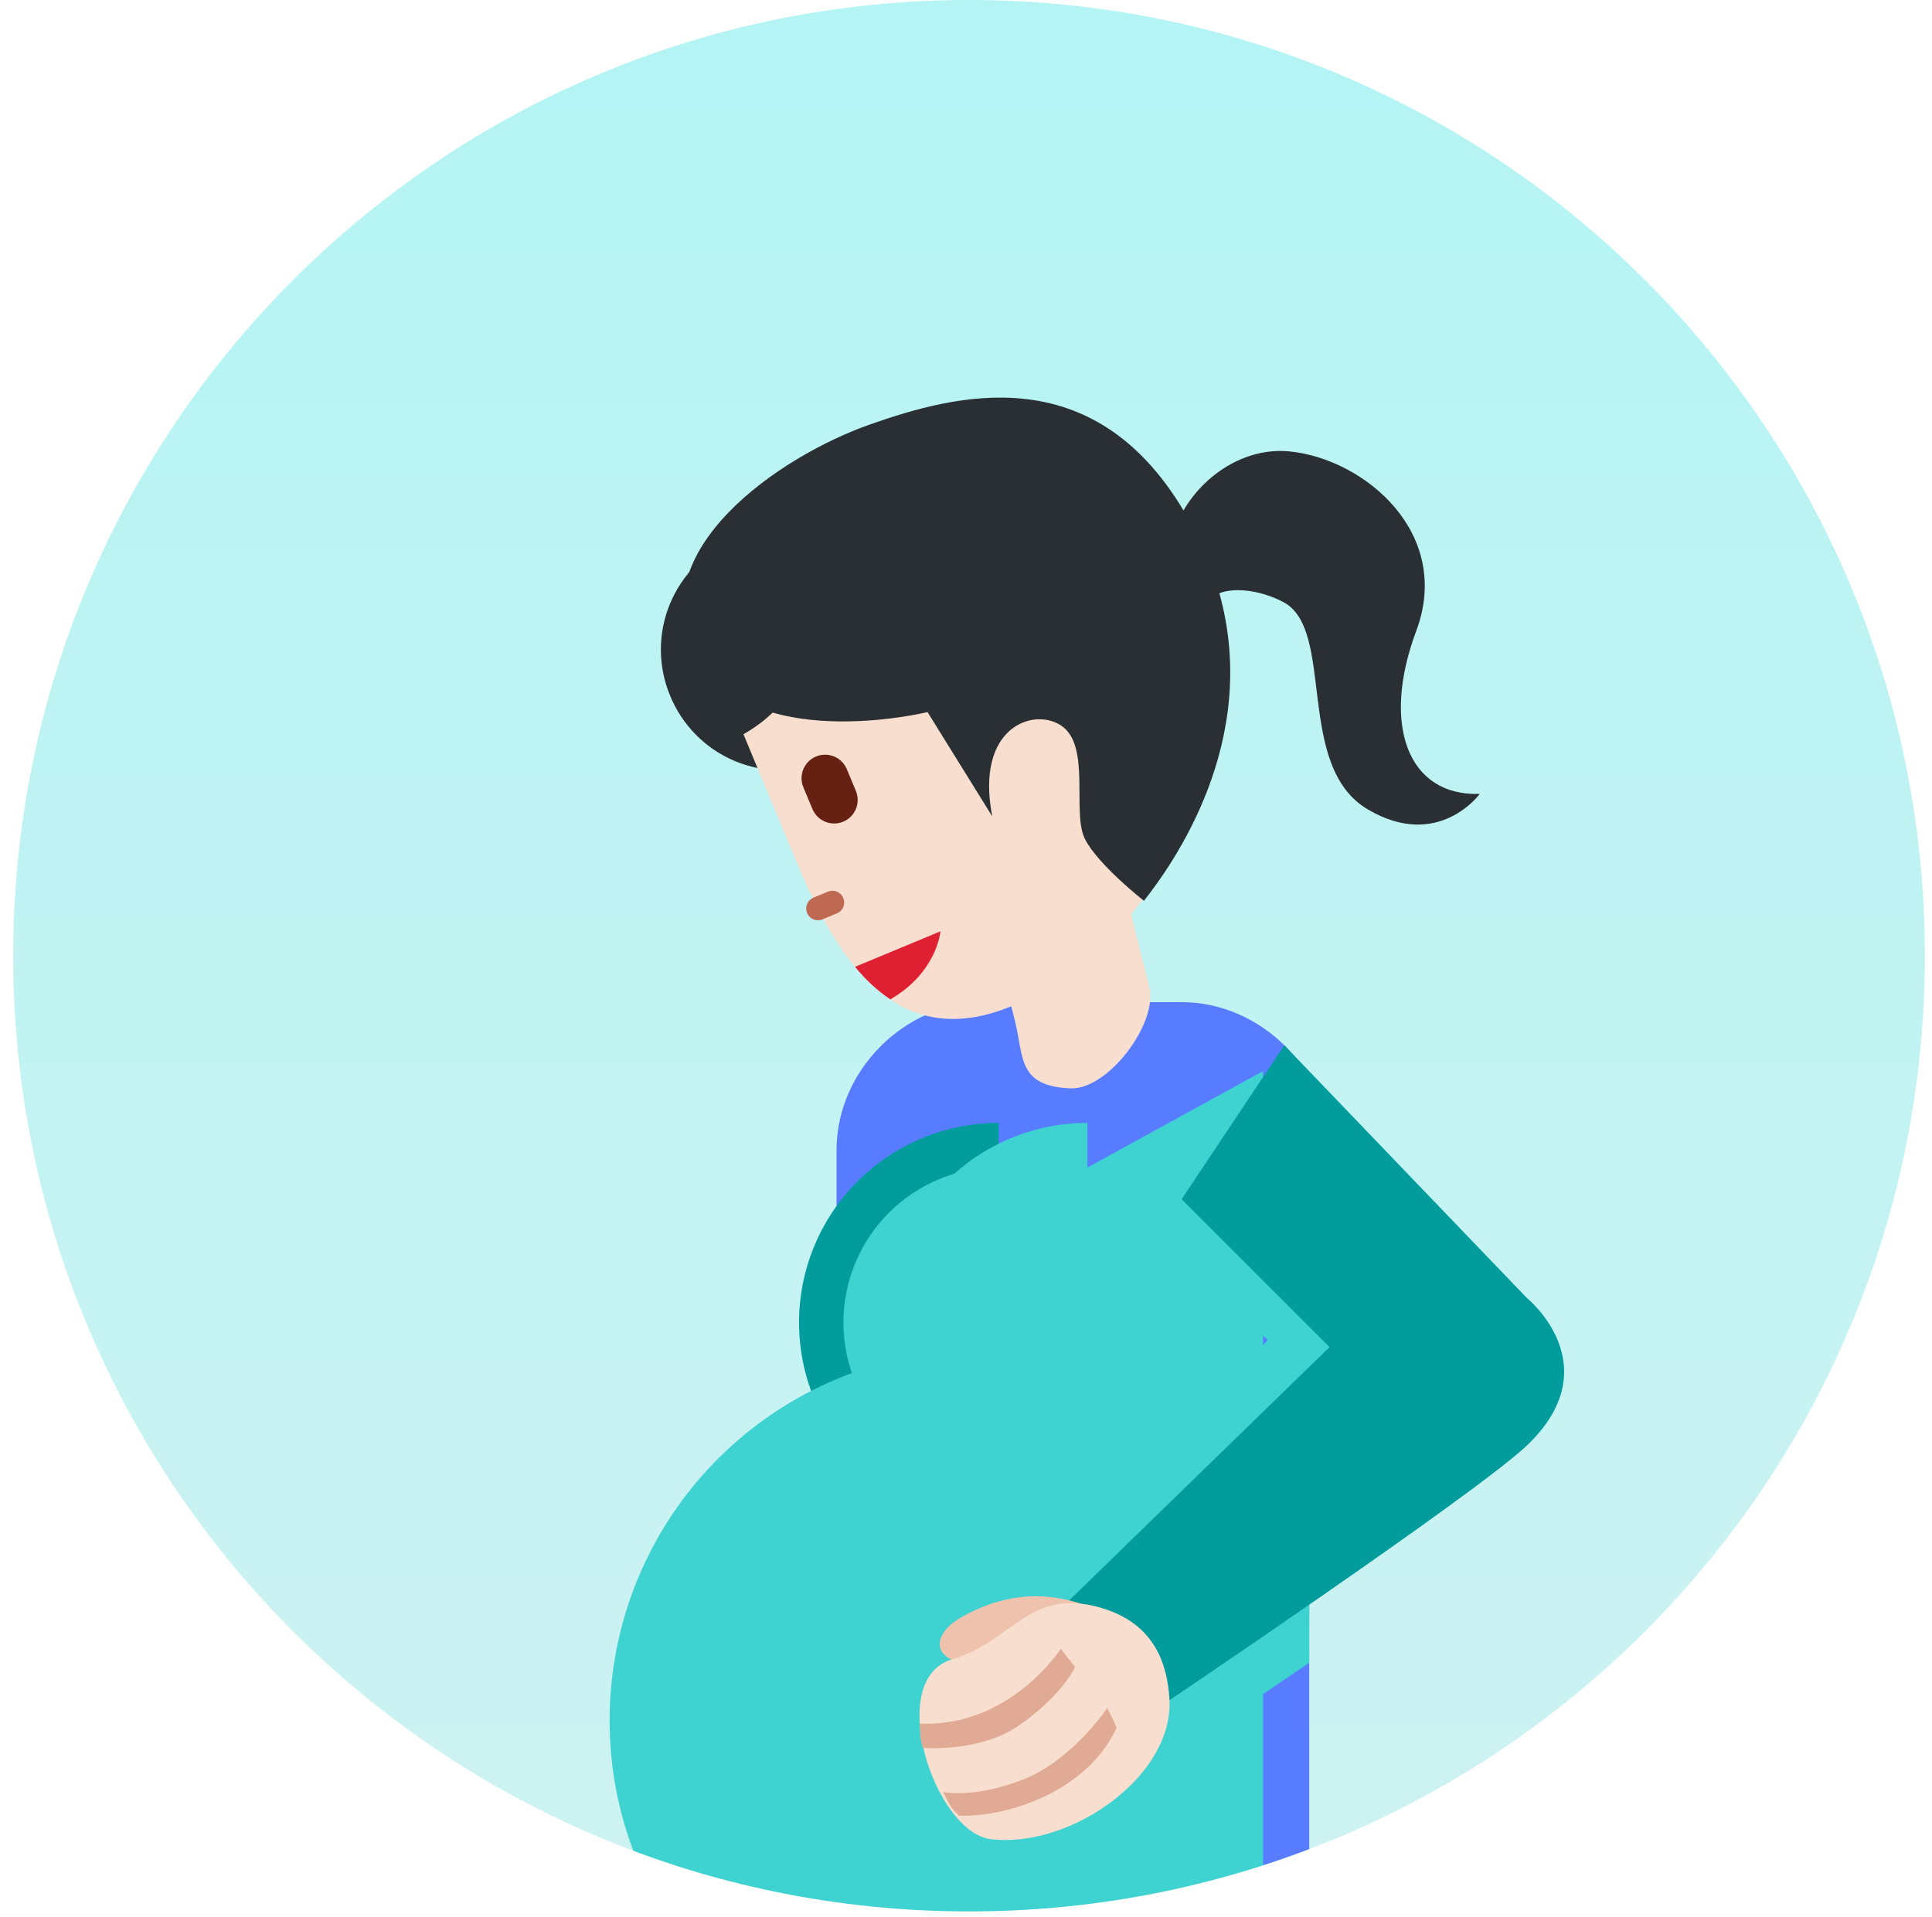
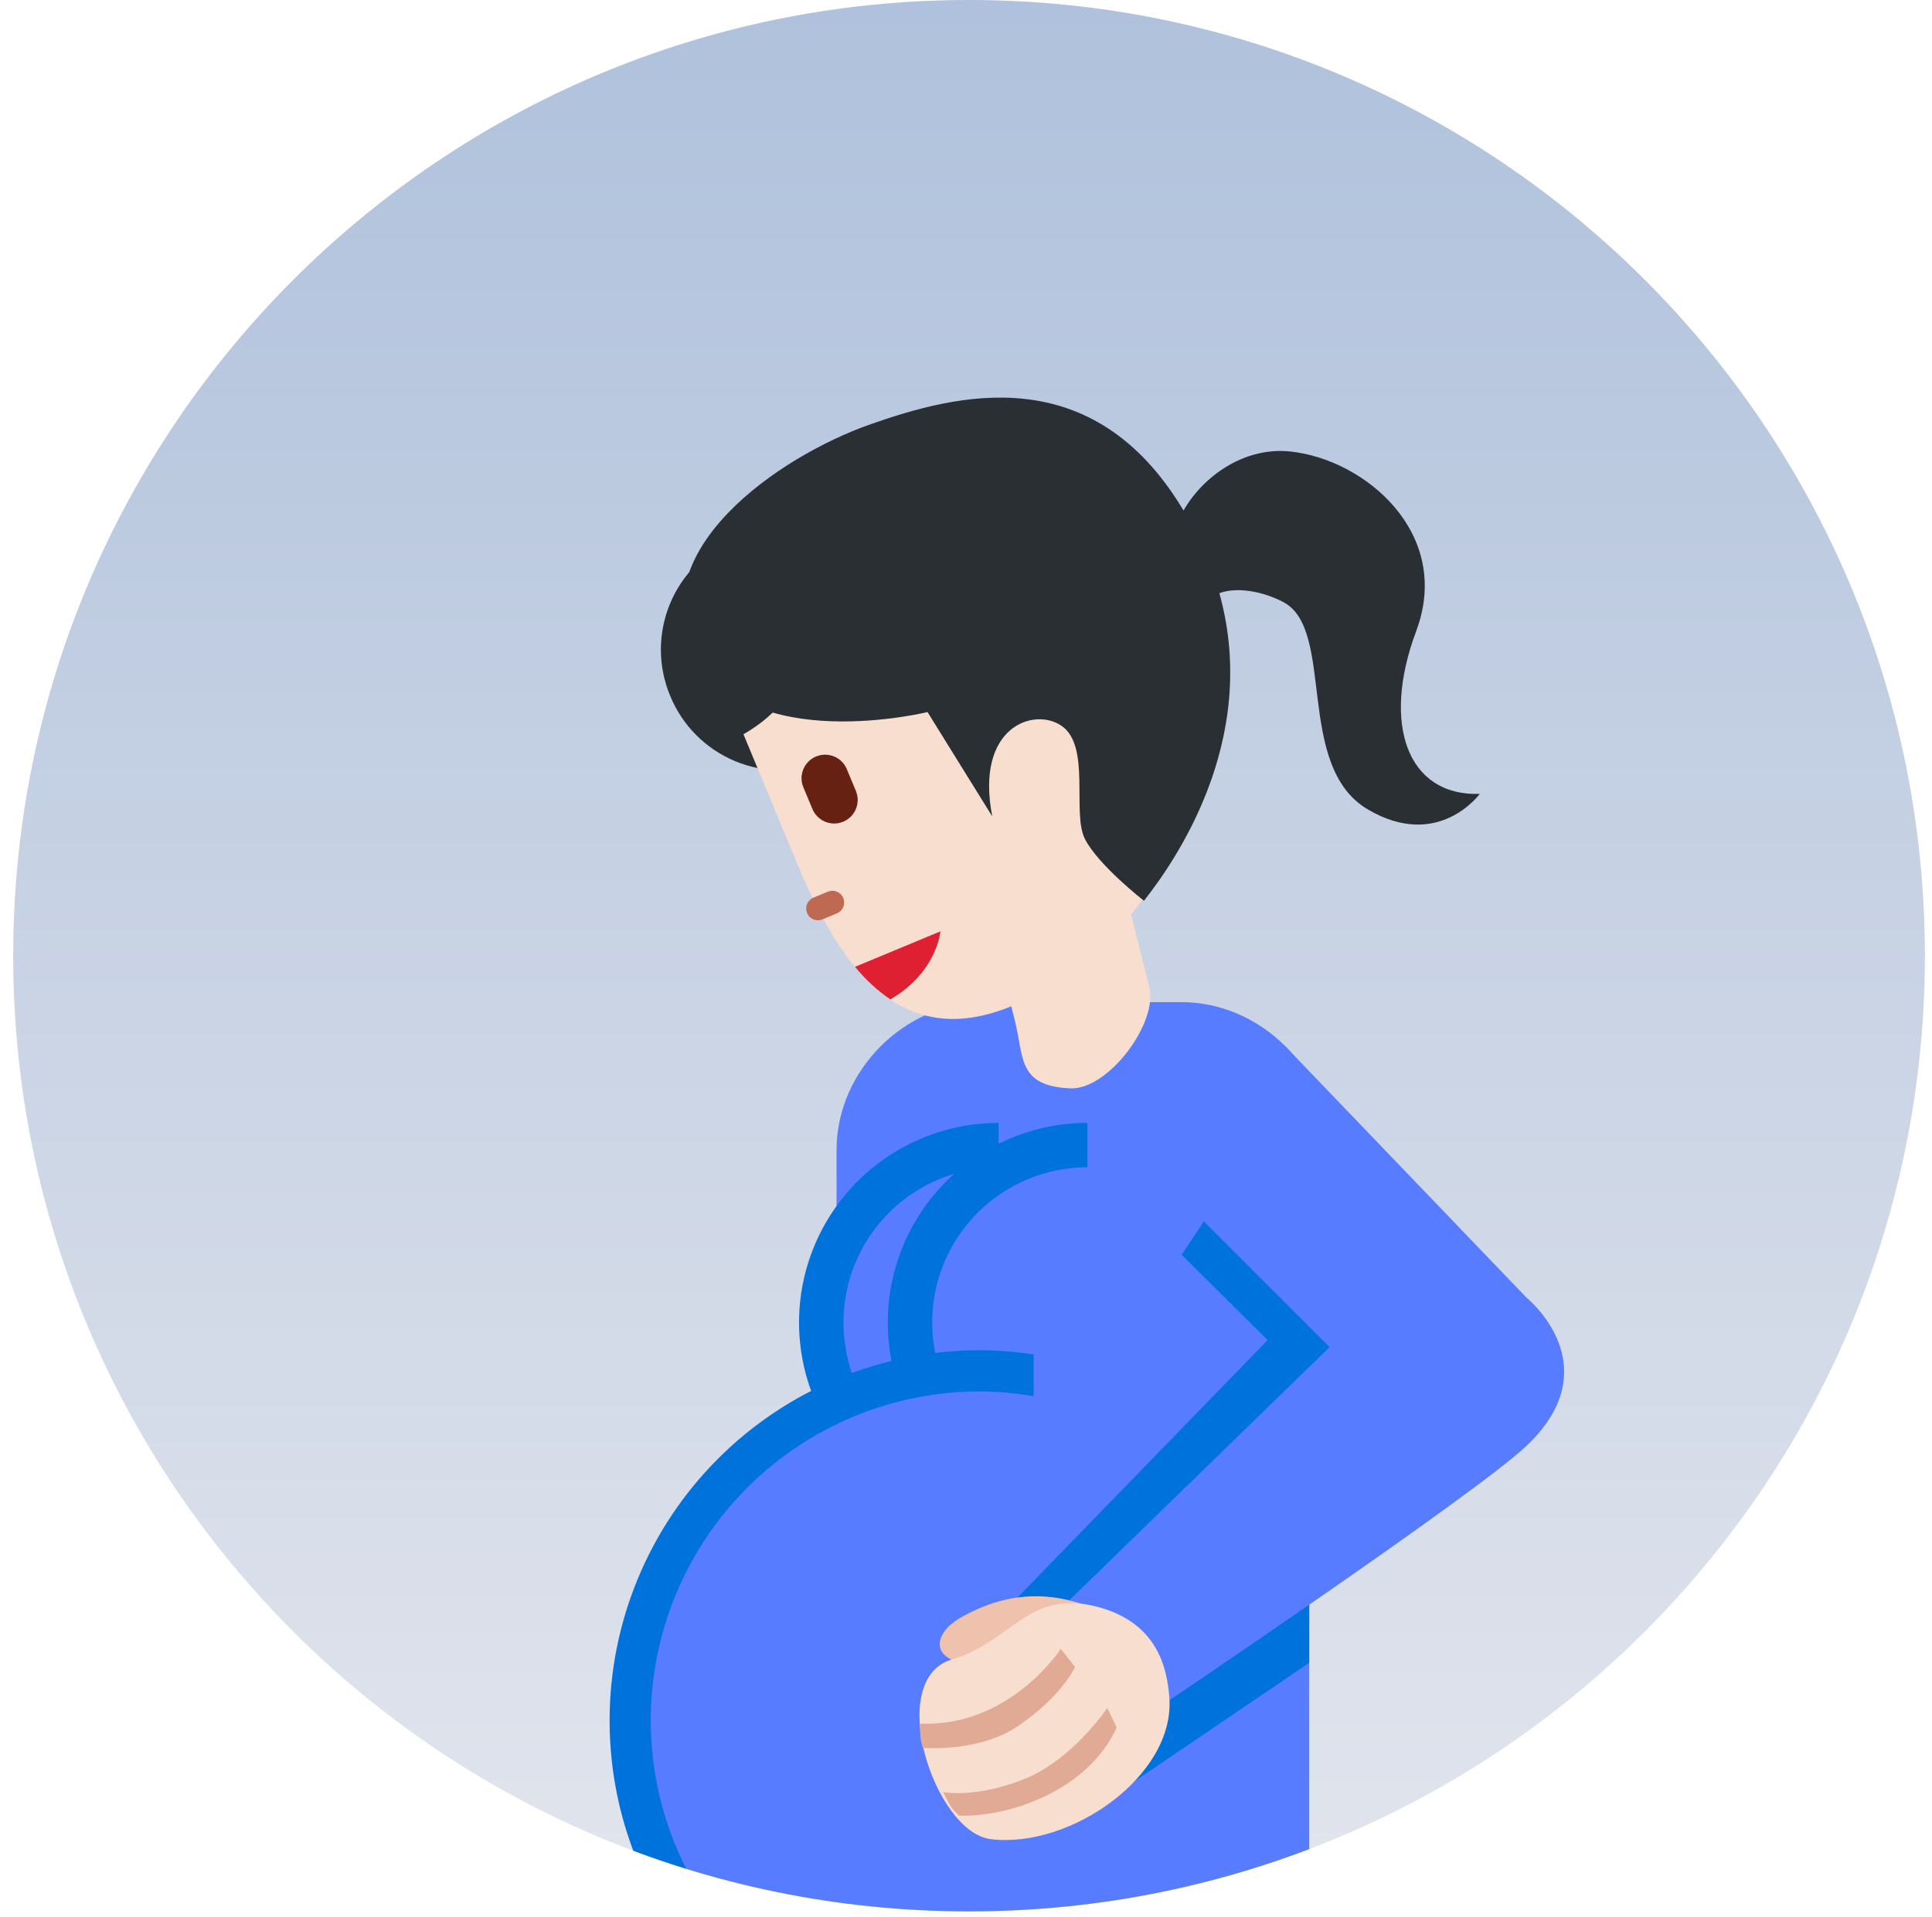
<svg xmlns="http://www.w3.org/2000/svg" width="127" height="126" viewBox="0 0 127 126" fill="none">
  <circle cx="63.7" cy="62.833" r="62.833" fill="url(#paint0_linear_4741_2340)" />
  <mask id="mask0_4741_2340" style="mask-type:alpha" maskUnits="userSpaceOnUse" x="0" y="0" width="127" height="126">
    <circle cx="63.7" cy="62.833" r="62.833" fill="url(#paint1_linear_4741_2340)" />
  </mask>
  <g mask="url(#mask0_4741_2340)">
    <path d="M77.671 65.887H64.711C59.481 65.887 54.99 70.381 54.99 75.607V130.695H86.062V104.576L87.394 99.466V75.607C87.394 70.378 82.9 65.887 77.671 65.887Z" fill="#577CFF" />
-     <path d="M65.649 73.826C62.169 73.826 58.831 75.209 56.369 77.67C53.908 80.131 52.525 83.469 52.525 86.95C52.525 90.431 53.908 93.769 56.369 96.23C58.831 98.691 62.169 100.074 65.649 100.074V73.826Z" fill="#039c9c" />
-     <path d="M65.651 76.742C62.944 76.742 60.347 77.818 58.433 79.732C56.519 81.646 55.443 84.242 55.443 86.95C55.443 89.657 56.519 92.253 58.433 94.167C60.347 96.082 62.944 97.157 65.651 97.157V76.742Z" fill="#3ED2D1" />
-     <path d="M71.483 73.826C68.002 73.826 64.664 75.209 62.203 77.67C59.742 80.131 58.359 83.469 58.359 86.95C58.359 90.431 59.742 93.769 62.203 96.23C64.664 98.691 68.002 100.074 71.483 100.074V73.826Z" fill="#3ED2D1" />
-     <path d="M71.483 76.742C68.776 76.742 66.179 77.818 64.265 79.732C62.351 81.646 61.275 84.242 61.275 86.95C61.275 89.657 62.351 92.253 64.265 94.167C66.179 96.082 68.776 97.157 71.483 97.157V76.742Z" fill="#3ED2D1" />
-     <path d="M47.608 130.695H68.472V89.136C67.132 88.902 65.775 88.78 64.415 88.772C57.959 88.772 51.767 91.336 47.202 95.901C42.637 100.467 40.072 106.658 40.072 113.115C40.072 120.032 42.971 126.262 47.608 130.695Z" fill="#3ED2D1" />
-     <path d="M67.952 78.699V91.796C66.783 91.593 65.6 91.486 64.414 91.478C61.573 91.478 58.759 92.037 56.134 93.124C53.508 94.212 51.123 95.805 49.114 97.815C47.105 99.824 45.511 102.209 44.424 104.835C43.336 107.46 42.777 110.274 42.777 113.115C42.778 116.555 43.599 119.945 45.175 123.002C46.75 126.06 49.032 128.698 51.833 130.695H83.027V70.422L67.952 78.699Z" fill="#3ED2D1" />
-     <path d="M84.427 72.367L98.571 87.282L86.066 100.438L86.06 109.321L74.569 117.119L66.867 105.048L83.33 88.104L77.675 82.496L84.427 72.367Z" fill="#3ED2D1" />
-     <path d="M84.423 68.721L100.359 85.327C100.359 85.327 105.891 89.783 100.359 95.047C97.037 98.206 76.222 112.225 76.222 112.225L69.742 105.744L87.398 88.567L77.675 78.846L84.423 68.721Z" fill="#039c9c" />
+     <path d="M65.649 73.826C62.169 73.826 58.831 75.209 56.369 77.67C53.908 80.131 52.525 83.469 52.525 86.95C52.525 90.431 53.908 93.769 56.369 96.23C58.831 98.691 62.169 100.074 65.649 100.074V73.826Z" fill="#0072DB" />
+     <path d="M65.651 76.742C62.944 76.742 60.347 77.818 58.433 79.732C56.519 81.646 55.443 84.242 55.443 86.95C55.443 89.657 56.519 92.253 58.433 94.167C60.347 96.082 62.944 97.157 65.651 97.157V76.742Z" fill="#577CFF" />
+     <path d="M71.483 73.826C68.002 73.826 64.664 75.209 62.203 77.67C59.742 80.131 58.359 83.469 58.359 86.95C58.359 90.431 59.742 93.769 62.203 96.23C64.664 98.691 68.002 100.074 71.483 100.074V73.826Z" fill="#0072DB" />
+     <path d="M71.483 76.742C68.776 76.742 66.179 77.818 64.265 79.732C62.351 81.646 61.275 84.242 61.275 86.95C61.275 89.657 62.351 92.253 64.265 94.167C66.179 96.082 68.776 97.157 71.483 97.157V76.742Z" fill="#577CFF" />
+     <path d="M47.608 130.695H68.472V89.136C67.132 88.902 65.775 88.78 64.415 88.772C57.959 88.772 51.767 91.336 47.202 95.901C42.637 100.467 40.072 106.658 40.072 113.115C40.072 120.032 42.971 126.262 47.608 130.695Z" fill="#0072DB" />
+     <path d="M67.952 78.699V91.796C66.783 91.593 65.6 91.486 64.414 91.478C61.573 91.478 58.759 92.037 56.134 93.124C53.508 94.212 51.123 95.805 49.114 97.815C47.105 99.824 45.511 102.209 44.424 104.835C43.336 107.46 42.777 110.274 42.777 113.115C42.778 116.555 43.599 119.945 45.175 123.002C46.75 126.06 49.032 128.698 51.833 130.695H83.027V70.422L67.952 78.699Z" fill="#577CFF" />
+     <path d="M84.427 72.367L98.571 87.282L86.066 100.438L86.06 109.321L74.569 117.119L66.867 105.048L83.33 88.104L77.675 82.496L84.427 72.367Z" fill="#0072DB" />
+     <path d="M84.423 68.721L100.359 85.327C100.359 85.327 105.891 89.783 100.359 95.047C97.037 98.206 76.222 112.225 76.222 112.225L69.742 105.744L87.398 88.567L77.675 78.846L84.423 68.721Z" fill="#577CFF" />
    <path d="M72.447 105.996C69.169 104.436 66.06 104.651 63.054 106.41C61.616 107.253 61.03 108.828 63.231 109.35C65.442 109.866 72.447 105.996 72.447 105.996Z" fill="#EEC2AD" />
    <path d="M76.866 111.589C77.271 116.737 70.374 121.546 65.142 120.919C61.403 120.47 58.148 110.396 62.584 109.098C66.539 107.944 67.633 104.351 72.325 105.692C76.052 106.76 76.717 109.612 76.866 111.589Z" fill="#F7DECE" />
    <path d="M73.406 113.58L72.788 112.294C72.788 112.294 70.539 115.639 67.413 116.931C65.042 117.899 63.044 117.995 61.997 117.823C62.446 118.678 62.455 118.824 63.044 119.369C66.302 119.483 71.507 117.736 73.406 113.58ZM66.94 113.466C69.827 111.489 70.67 109.599 70.67 109.599L69.728 108.406C69.728 108.406 66.389 113.586 60.463 113.32C60.507 114.044 60.448 114.184 60.661 114.924C61.457 114.951 64.595 115.07 66.94 113.466Z" fill="#E0AA94" />
    <path d="M58.573 39.729C58.975 40.684 59.184 41.708 59.189 42.744C59.195 43.78 58.996 44.806 58.604 45.765C58.212 46.724 57.636 47.596 56.907 48.332C56.178 49.068 55.311 49.653 54.356 50.053C53.398 50.448 52.372 50.65 51.336 50.648C50.3 50.646 49.274 50.439 48.318 50.041C47.361 49.642 46.493 49.059 45.762 48.324C45.031 47.59 44.452 46.718 44.059 45.76C43.657 44.805 43.448 43.78 43.443 42.744C43.439 41.709 43.638 40.682 44.03 39.723C44.422 38.764 45 37.892 45.729 37.156C46.459 36.421 47.326 35.836 48.281 35.436C49.239 35.042 50.265 34.84 51.301 34.842C52.336 34.844 53.361 35.05 54.317 35.449C55.273 35.848 56.141 36.431 56.871 37.166C57.602 37.9 58.18 38.771 58.573 39.729Z" fill="#292F33" />
    <path d="M74.352 60.114C77.86 55.929 79.954 50.58 78.155 46.258L75.18 39.092C59.099 45.147 52.482 36.838 52.482 36.838C52.482 36.838 55.631 44.415 48.871 48.273L52.467 56.929C55.407 63.998 59.414 69.061 66.475 66.159L66.714 67.11C67.314 69.493 66.874 71.421 70.382 71.555C72.835 71.648 76.148 67.268 75.547 64.885L74.352 60.114Z" fill="#F7DECE" />
    <path d="M93.095 41.487C95.498 35.065 89.715 30.183 84.792 29.681C81.805 29.378 79.111 31.282 77.798 33.563C71.817 23.548 62.869 25.907 57.176 27.911C51.145 30.034 42.174 36.278 45.694 42.989C49.215 49.702 60.971 46.815 60.971 46.815L65.226 53.674C64.076 47.771 67.996 46.453 69.807 47.739C71.715 49.096 70.449 53.444 71.318 55.159C72.187 56.873 75.197 59.224 75.197 59.224C77.046 56.873 82.882 48.789 80.155 38.999C81.283 38.576 82.978 38.862 84.346 39.576C87.822 41.382 85.083 50.376 89.919 53.219C94.553 55.946 97.271 52.196 97.271 52.196C92.523 52.353 90.799 47.626 93.095 41.487Z" fill="#292F33" />
    <path d="M54.982 60.064L54.084 60.437C53.989 60.479 53.888 60.502 53.785 60.504C53.682 60.506 53.579 60.487 53.484 60.449C53.388 60.411 53.301 60.355 53.227 60.282C53.154 60.21 53.095 60.124 53.056 60.029C53.016 59.934 52.996 59.831 52.996 59.728C52.996 59.625 53.017 59.523 53.058 59.429C53.098 59.334 53.157 59.248 53.231 59.176C53.305 59.105 53.393 59.048 53.489 59.011L54.39 58.638C54.484 58.593 54.587 58.569 54.691 58.565C54.796 58.561 54.9 58.579 54.997 58.617C55.094 58.654 55.183 58.711 55.258 58.784C55.333 58.857 55.392 58.944 55.432 59.041C55.472 59.137 55.492 59.241 55.491 59.345C55.49 59.45 55.468 59.553 55.425 59.648C55.383 59.744 55.322 59.83 55.246 59.901C55.17 59.973 55.08 60.028 54.982 60.064Z" fill="#BF6952" />
    <path d="M55.424 54.024C55.045 54.181 54.621 54.181 54.242 54.024C53.864 53.868 53.563 53.568 53.406 53.19L52.808 51.758C52.65 51.379 52.65 50.953 52.807 50.574C52.963 50.194 53.264 49.893 53.643 49.736C54.022 49.578 54.448 49.578 54.828 49.734C55.207 49.891 55.508 50.192 55.666 50.571L56.261 52C56.339 52.188 56.38 52.389 56.38 52.593C56.38 52.796 56.34 52.998 56.263 53.186C56.185 53.374 56.071 53.545 55.927 53.689C55.783 53.833 55.612 53.947 55.424 54.024Z" fill="#662113" />
    <path d="M56.205 63.566C56.914 64.426 57.69 65.143 58.526 65.703C61.603 63.927 61.819 61.232 61.819 61.232L56.351 63.504L56.205 63.566Z" fill="#DF1F32" />
  </g>
  <defs>
    <linearGradient id="paint0_linear_4741_2340" x1="63.7" y1="0" x2="63.7" y2="125.665" gradientUnits="userSpaceOnUse">
-       <stop stop-color="#b4f4f4" />
-       <stop offset="1" stop-color="#cef2f2" />
+       <stop stop-color="#AFC1DC" />
+       <stop offset="1" stop-color="#E2E5ED" />
    </linearGradient>
    <linearGradient id="paint1_linear_4741_2340" x1="63.7" y1="0" x2="63.7" y2="125.665" gradientUnits="userSpaceOnUse">
      <stop stop-color="#AFC1DC" />
      <stop offset="1" stop-color="#E2E5ED" />
    </linearGradient>
  </defs>
</svg>
